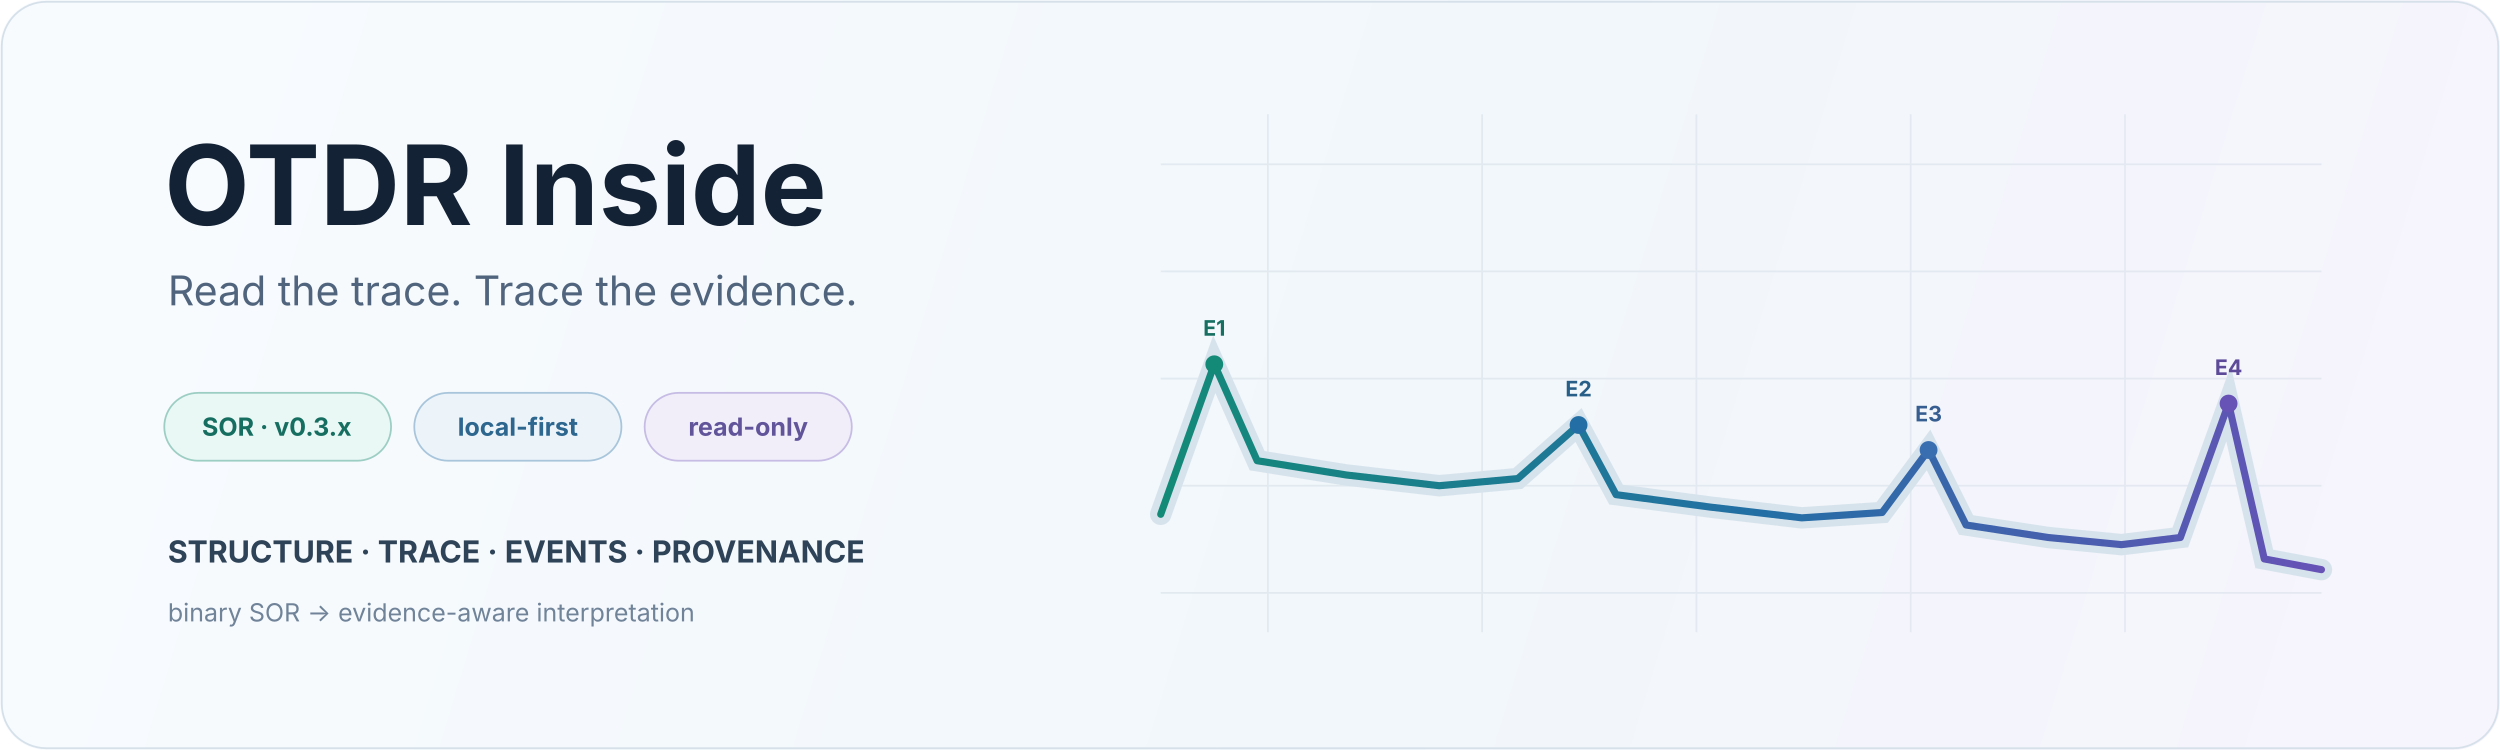
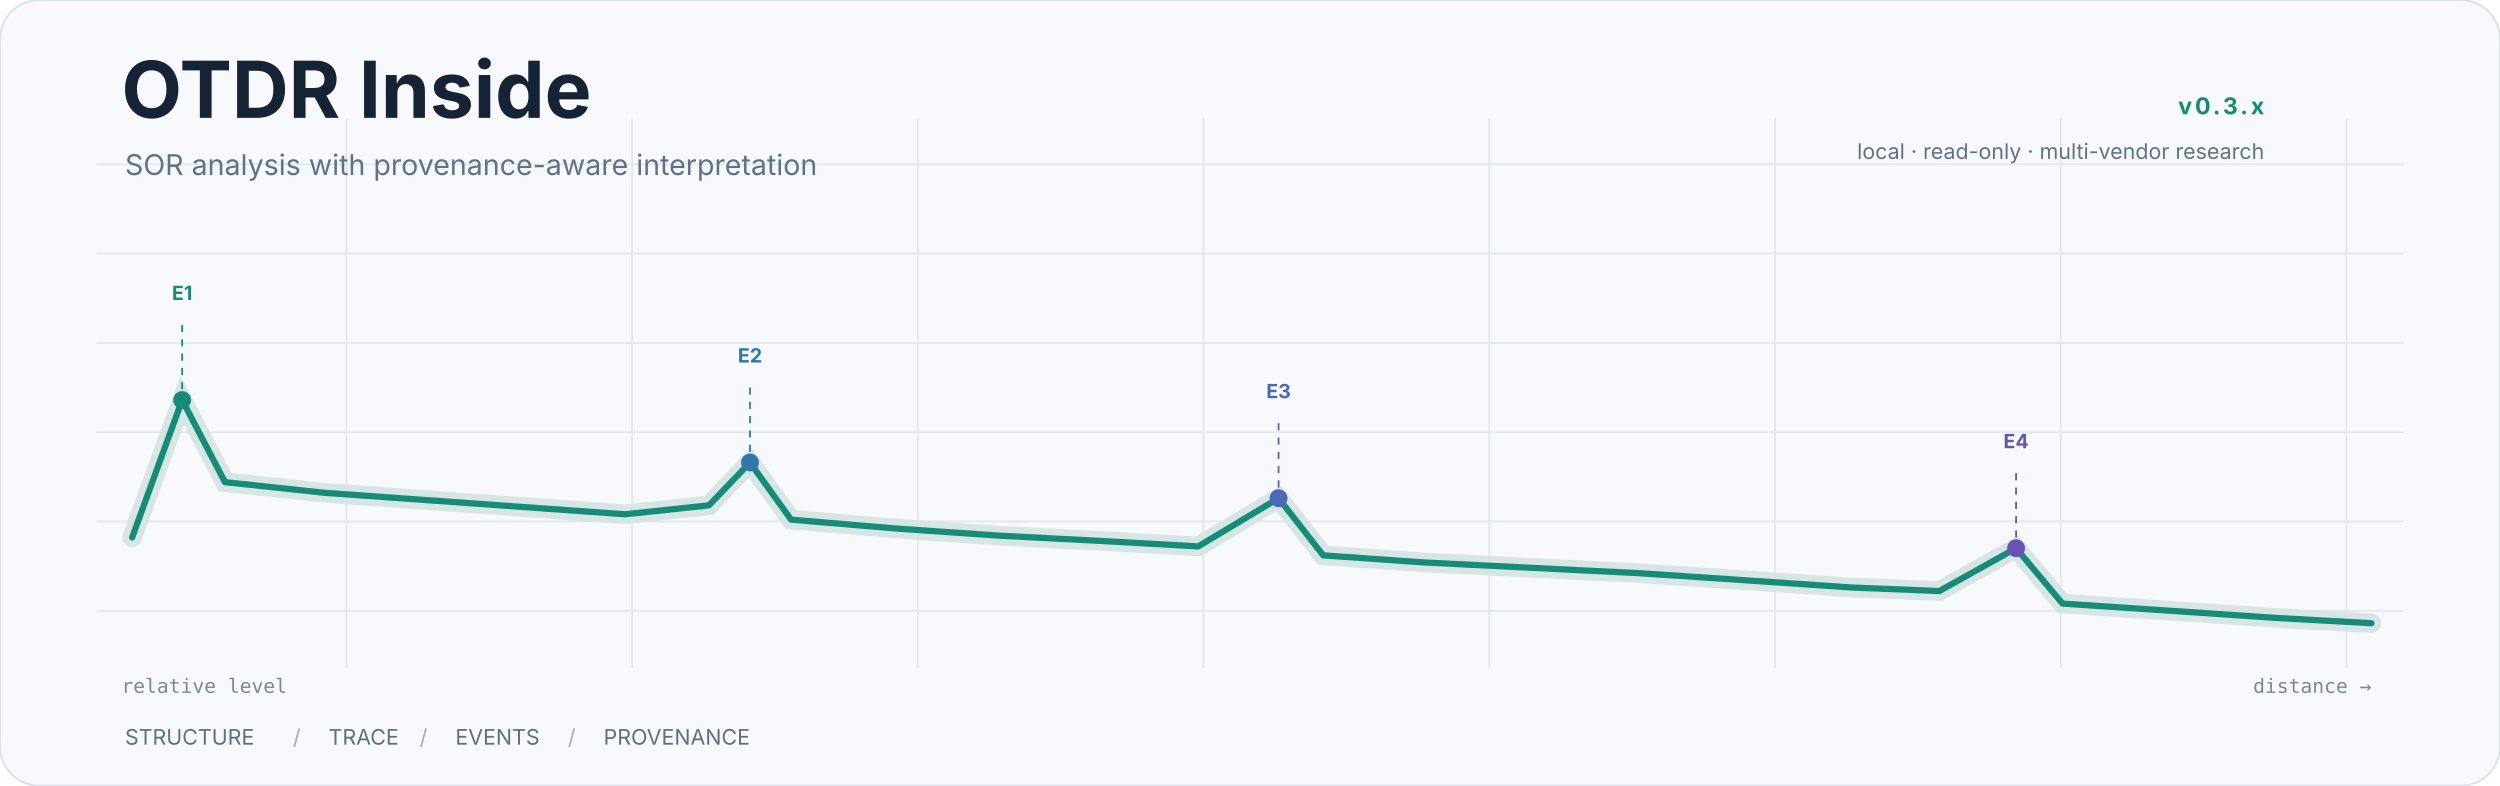
- <svg xmlns="http://www.w3.org/2000/svg" width="1400" height="420" viewBox="0 0 1400 420" fill="none">
-   <defs>
-     <linearGradient id="bg" x1="70" y1="20" x2="1320" y2="400" gradientUnits="userSpaceOnUse">
-       <stop stop-color="#F8FBFE" />
-       <stop offset="0.58" stop-color="#F1F7FB" />
-       <stop offset="1" stop-color="#F6F4FC" />
-     </linearGradient>
-     <linearGradient id="trace" x1="650" y1="0" x2="1300" y2="0" gradientUnits="userSpaceOnUse">
-       <stop stop-color="#138A77" />
-       <stop offset="0.52" stop-color="#236FA5" />
-       <stop offset="1" stop-color="#6752B6" />
-     </linearGradient>
-   </defs>
-   <rect width="1400" height="420" rx="26" fill="url(#bg)" />
-   <rect x="1" y="1" width="1398" height="418" rx="25" stroke="#D5E0E9" />
-   <g opacity="0.34" stroke="#C4D1DC">
-     <path d="M650 92H1300" />
-     <path d="M650 152H1300" />
-     <path d="M650 212H1300" />
-     <path d="M650 272H1300" />
-     <path d="M650 332H1300" />
-     <path d="M710 64V354" />
-     <path d="M830 64V354" />
-     <path d="M950 64V354" />
-     <path d="M1070 64V354" />
-     <path d="M1190 64V354" />
+ <svg xmlns="http://www.w3.org/2000/svg" width="1400" height="440" viewBox="0 0 1400 440" fill="none">
+   <rect width="1400" height="440" rx="22" fill="#F7F9FC" stroke="#D7E0E8" />
+   <g opacity="0.2" stroke="#8EA2B5" stroke-width="1">
+     <path d="M54 92H1346" />
+     <path d="M54 142H1346" />
+     <path d="M54 192H1346" />
+     <path d="M54 242H1346" />
+     <path d="M54 292H1346" />
+     <path d="M54 342H1346" />
+     <path d="M194 66V374" />
+     <path d="M354 66V374" />
+     <path d="M514 66V374" />
+     <path d="M674 66V374" />
+     <path d="M834 66V374" />
+     <path d="M994 66V374" />
+     <path d="M1154 66V374" />
+     <path d="M1314 66V374" />
  </g>
-   <text x="92" y="126" fill="#142235" font-size="62" font-family="Inter,Segoe UI,Arial,sans-serif" font-weight="750">OTDR Inside</text>
-   <text x="94" y="171" fill="#50657D" font-size="23" font-family="Inter,Segoe UI,Arial,sans-serif">Read the trace. Trace the evidence.</text>
  <g font-family="Inter,Segoe UI,Arial,sans-serif">
-     <rect x="92" y="220" width="127" height="38" rx="19" fill="#EAF8F5" stroke="#9DCEC4" />
-     <text x="155" y="244" text-anchor="middle" fill="#166E61" font-size="14" font-weight="700">SOR · v0.3.x</text>
-     <rect x="232" y="220" width="116" height="38" rx="19" fill="#ECF4FA" stroke="#A8C5DB" />
-     <text x="290" y="244" text-anchor="middle" fill="#2D668E" font-size="14" font-weight="650">local-first</text>
-     <rect x="361" y="220" width="116" height="38" rx="19" fill="#F1EEFA" stroke="#C6BCE4" />
-     <text x="419" y="244" text-anchor="middle" fill="#62549A" font-size="14" font-weight="650">read-only</text>
+     <text x="68" y="66" fill="#152334" font-size="44" font-weight="700">OTDR Inside</text>
+     <text x="70" y="98" fill="#5F7286" font-size="16">SOR analysis with provenance-aware interpretation</text>
+     <text x="1268" y="64" text-anchor="end" fill="#168C78" font-size="13" font-weight="700" letter-spacing="1.6">v0.3.x</text>
+     <text x="1268" y="89" text-anchor="end" fill="#607386" font-size="12">local · read-only · multi-vendor research</text>
  </g>
-   <text x="94" y="315" fill="#2F4358" font-size="17" font-family="Inter,Segoe UI,Arial,sans-serif" font-weight="650">STRUCTURE · TRACE · EVENTS · PROVENANCE</text>
-   <text x="94" y="348" fill="#708399" font-size="14" font-family="Inter,Segoe UI,Arial,sans-serif">binary SOR → evidence-aware interpretation</text>
-   <path d="M650 288 L680 204 L704 258 L754 266 L806 272 L850 268 L884 238 L905 277 L958 284 L1009 290 L1054 287 L1080 252 L1101 294 L1147 301 L1188 305 L1221 301 L1248 226 L1268 313 L1300 319" stroke="#D7E3EC" stroke-width="12" stroke-linecap="round" />
-   <path d="M650 288 L680 204 L704 258 L754 266 L806 272 L850 268 L884 238 L905 277 L958 284 L1009 290 L1054 287 L1080 252 L1101 294 L1147 301 L1188 305 L1221 301 L1248 226 L1268 313 L1300 319" stroke="url(#trace)" stroke-width="4" stroke-linecap="round" stroke-linejoin="round" />
-   <g font-family="Inter,Segoe UI,Arial,sans-serif" font-size="12" font-weight="700">
-     <circle cx="680" cy="204" r="5" fill="#138A77" />
-     <text x="680" y="188" text-anchor="middle" fill="#176F62">E1</text>
-     <circle cx="884" cy="238" r="5" fill="#236FA5" />
-     <text x="884" y="222" text-anchor="middle" fill="#285F88">E2</text>
-     <circle cx="1080" cy="252" r="5" fill="#396FB1" />
-     <text x="1080" y="236" text-anchor="middle" fill="#365E91">E3</text>
-     <circle cx="1248" cy="226" r="5" fill="#6752B6" />
-     <text x="1248" y="210" text-anchor="middle" fill="#5D4B9A">E4</text>
+   <path d="M74 301 L102 224 L126 270 L182 276 L238 280 L294 284 L350 288 L397 283 L420 259 L443 291 L502 296 L560 300 L618 303 L671 306 L716 279 L741 311 L798 315 L858 318 L918 321 L978 325 L1037 329 L1086 331 L1129 307 L1155 338 L1215 342 L1274 346 L1328 349" stroke="#D4E4E1" stroke-width="11" stroke-linecap="round" opacity="0.9" />
+   <path d="M74 301 L102 224 L126 270 L182 276 L238 280 L294 284 L350 288 L397 283 L420 259 L443 291 L502 296 L560 300 L618 303 L671 306 L716 279 L741 311 L798 315 L858 318 L918 321 L978 325 L1037 329 L1086 331 L1129 307 L1155 338 L1215 342 L1274 346 L1328 349" stroke="#168C78" stroke-width="3.5" stroke-linecap="round" stroke-linejoin="round" />
+   <g font-family="ui-monospace,SFMono-Regular,Menlo,monospace" font-size="11">
+     <text x="68" y="388" fill="#75899B">relative level</text>
+     <text x="1328" y="388" text-anchor="end" fill="#75899B">distance →</text>
+   </g>
+   <g font-family="Inter,Segoe UI,Arial,sans-serif" font-size="11" font-weight="700">
+     <path d="M102 218V178" stroke="#168C78" stroke-dasharray="4 4" />
+     <circle cx="102" cy="224" r="5" fill="#168C78" />
+     <text x="102" y="168" text-anchor="middle" fill="#168C78">E1</text>
+     <path d="M420 253V213" stroke="#2F78A9" stroke-dasharray="4 4" />
+     <circle cx="420" cy="259" r="5" fill="#2F78A9" />
+     <text x="420" y="203" text-anchor="middle" fill="#2F78A9">E2</text>
+     <path d="M716 273V233" stroke="#4D68B8" stroke-dasharray="4 4" />
+     <circle cx="716" cy="279" r="5" fill="#4D68B8" />
+     <text x="716" y="223" text-anchor="middle" fill="#4D68B8">E3</text>
+     <path d="M1129 301V261" stroke="#6752B6" stroke-dasharray="4 4" />
+     <circle cx="1129" cy="307" r="5" fill="#6752B6" />
+     <text x="1129" y="251" text-anchor="middle" fill="#6752B6">E4</text>
+   </g>
+   <g font-family="Inter,Segoe UI,Arial,sans-serif" font-size="12">
+     <text x="70" y="417" fill="#5C7083">STRUCTURE</text>
+     <text x="164" y="417" fill="#A0AFBD">/</text>
+     <text x="184" y="417" fill="#5C7083">TRACE</text>
+     <text x="235" y="417" fill="#A0AFBD">/</text>
+     <text x="255" y="417" fill="#5C7083">EVENTS</text>
+     <text x="318" y="417" fill="#A0AFBD">/</text>
+     <text x="338" y="417" fill="#5C7083">PROVENANCE</text>
  </g>
</svg>
